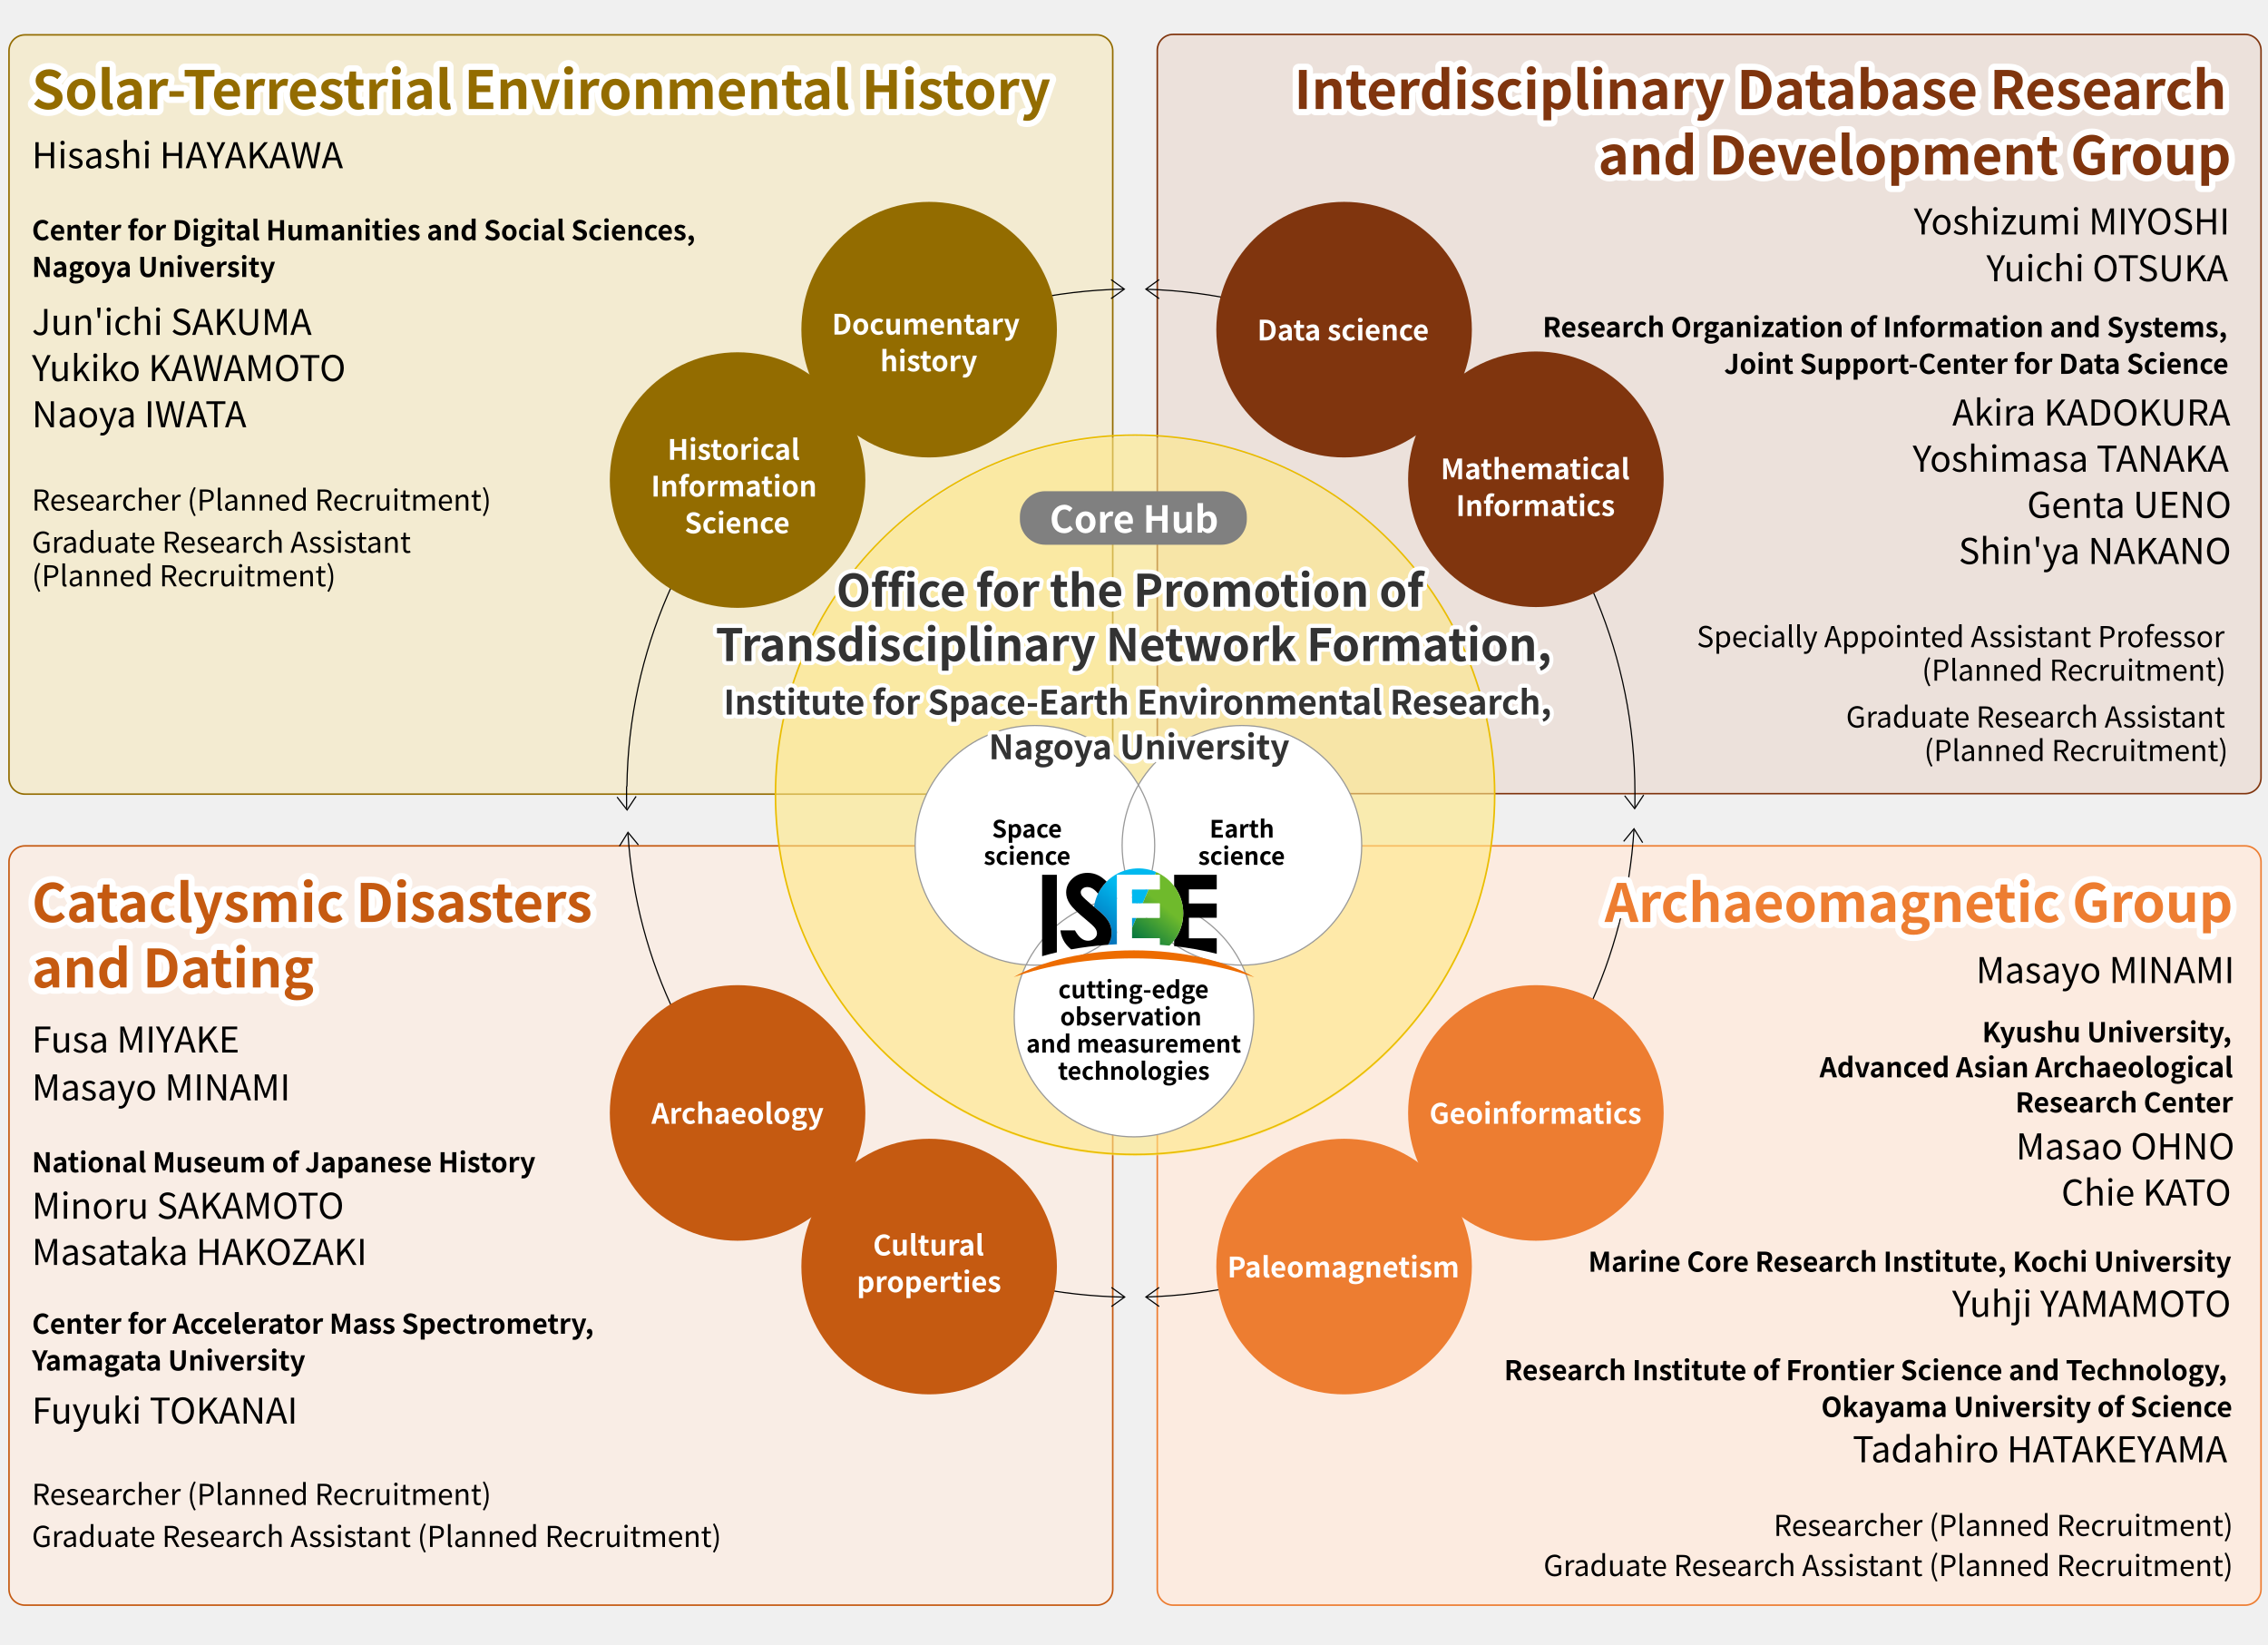
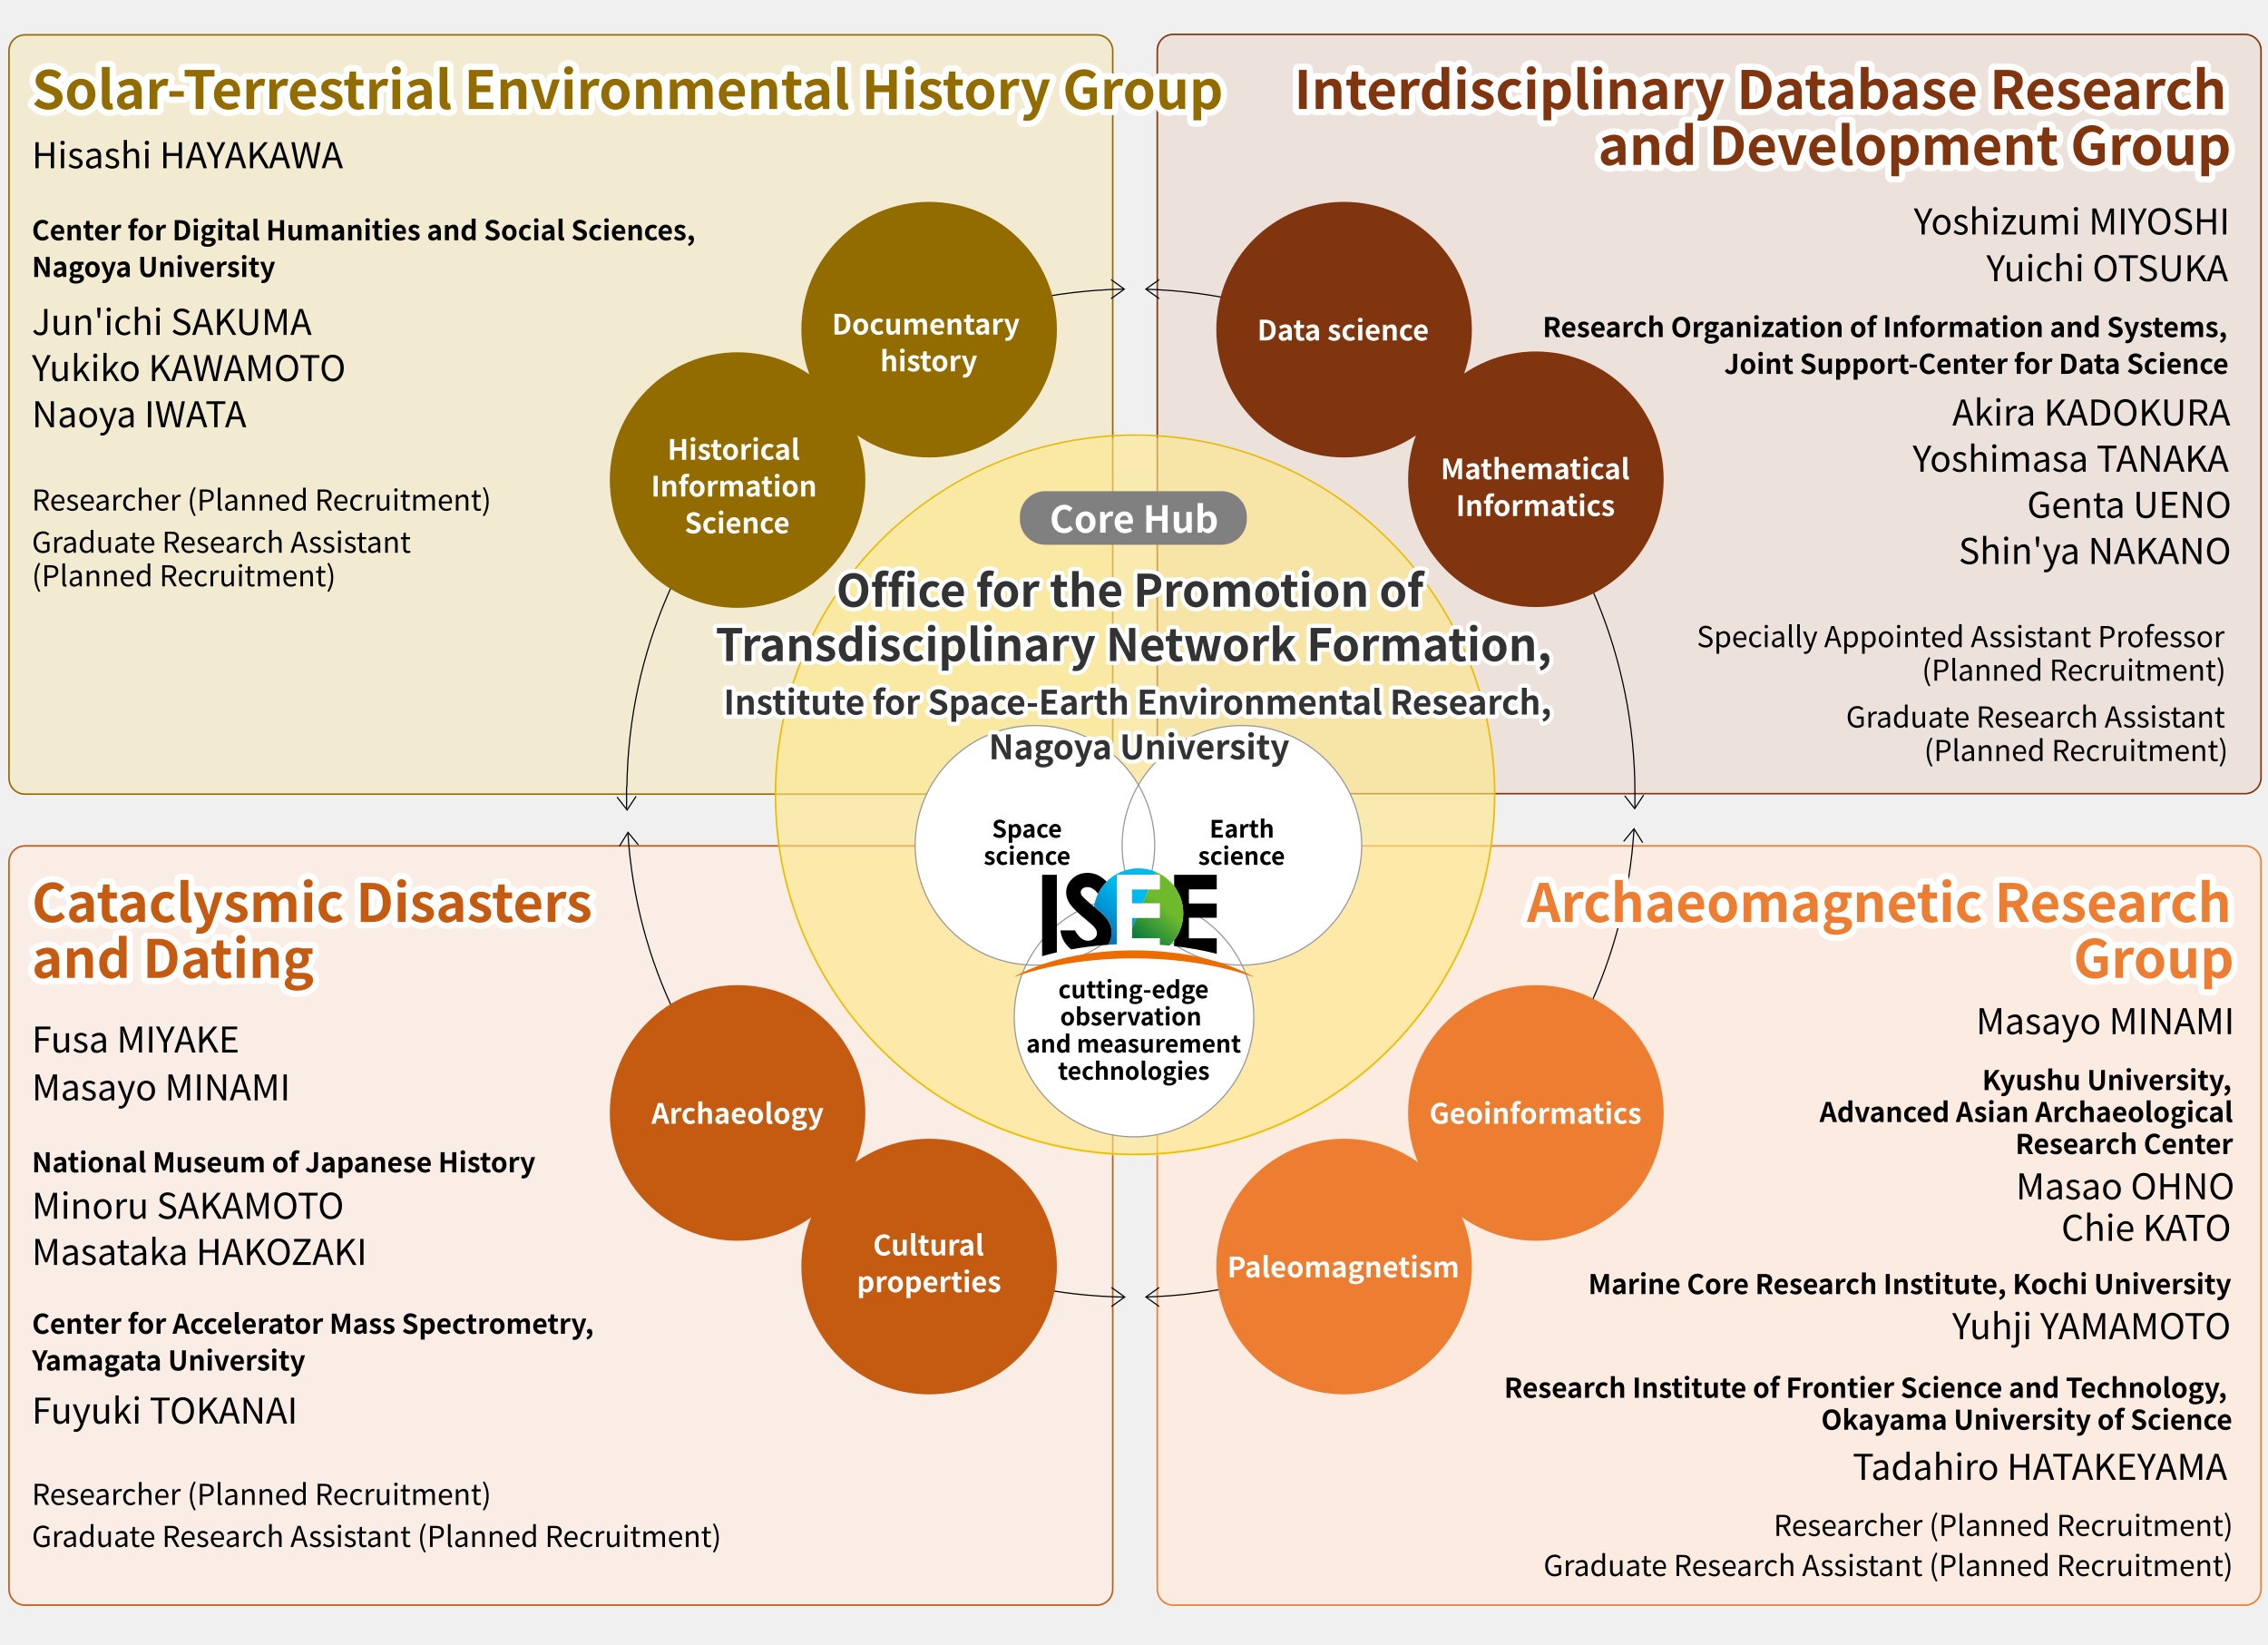
<svg xmlns="http://www.w3.org/2000/svg" width="1420" height="1029.466" viewBox="0 0 1420 1029.466">
  <defs>
-     <style>.cls-1{font-size:17.54px;}.cls-1,.cls-2,.cls-3,.cls-4,.cls-5,.cls-6,.cls-7,.cls-8,.cls-9,.cls-10,.cls-11,.cls-12,.cls-13,.cls-14{font-family:NotoSansCJKjp-Bold-90ms-RKSJ-H, 'Noto Sans CJK JP';font-weight:700;}.cls-1,.cls-3,.cls-15,.cls-7{fill:#fff;}.cls-16{fill:url(#linear-gradient-2);}.cls-2,.cls-13{fill:#333;}.cls-2,.cls-14{font-size:28px;}.cls-3{font-size:17.543px;}.cls-4{font-size:15px;}.cls-17,.cls-18,.cls-19,.cls-10,.cls-12,.cls-14,.cls-20{fill:none;}.cls-18{stroke:#eabd00;}.cls-18,.cls-19,.cls-20{stroke-miterlimit:10;}.cls-5{font-size:17px;}.cls-21{fill:#936c00;}.cls-22{font-size:22.19px;}.cls-22,.cls-23{font-family:NotoSansCJKjp-Regular-90ms-RKSJ-H, 'Noto Sans CJK JP';}.cls-6{fill:#80350e;}.cls-6,.cls-8,.cls-9,.cls-11,.cls-12{font-size:33px;}.cls-7{font-size:23.235px;}.cls-24{fill:#80350e;}.cls-8{fill:#c55a11;}.cls-9{fill:#ed7d31;}.cls-25{fill:#ed6c00;}.cls-19{stroke:#999;stroke-width:.75px;}.cls-26{fill:#c55a11;}.cls-27{fill:#fcebe0;stroke:#ed7d31;}.cls-27,.cls-28,.cls-29,.cls-30{stroke-width:.977px;}.cls-31{fill:#ffe783;opacity:.6;}.cls-10{stroke-width:5.105px;}.cls-10,.cls-12,.cls-14{stroke:#fff;stroke-linecap:round;stroke-linejoin:round;}.cls-10,.cls-13{font-size:21px;}.cls-11{fill:#936c00;}.cls-12{stroke-width:7.812px;}.cls-23{font-size:18px;}.cls-32{fill:#ed7d31;}.cls-28{fill:#ece1db;stroke:#80350e;}.cls-33{fill:gray;}.cls-34{letter-spacing:-.224em;}.cls-29{fill:#f3ebd1;stroke:#936c00;}.cls-35{fill:url(#linear-gradient);}.cls-14{stroke-width:5.105px;}.cls-30{fill:#f9ede5;stroke:#c55a11;}.cls-20{stroke:#000;stroke-width:.732px;}</style>
+     <style>.cls-1{font-size:17.54px;}.cls-1,.cls-2,.cls-3,.cls-4,.cls-5,.cls-6,.cls-7,.cls-8,.cls-9,.cls-10,.cls-11,.cls-12,.cls-13,.cls-14,.cls-15{font-family:NotoSansCJKjp-Bold-90ms-RKSJ-H, 'Noto Sans CJK JP';font-weight:700;}.cls-1,.cls-3,.cls-16,.cls-8{fill:#fff;}.cls-17{fill:url(#linear-gradient-2);}.cls-2,.cls-14{fill:#333;}.cls-2,.cls-15{font-size:28px;}.cls-3{font-size:17.543px;}.cls-4{font-size:15px;}.cls-18,.cls-19,.cls-6,.cls-20,.cls-11,.cls-13,.cls-15,.cls-21{fill:none;}.cls-19{stroke:#eabd00;}.cls-19,.cls-20,.cls-21{stroke-miterlimit:10;}.cls-5{font-size:17px;}.cls-22{fill:#936c00;}.cls-6{stroke-width:7.812px;}.cls-6,.cls-7,.cls-9,.cls-10,.cls-12,.cls-13{font-size:33px;}.cls-6,.cls-11,.cls-13,.cls-15{stroke:#fff;stroke-linecap:round;stroke-linejoin:round;}.cls-23{font-size:22.19px;}.cls-23,.cls-24{font-family:NotoSansCJKjp-Regular-90ms-RKSJ-H, 'Noto Sans CJK JP';}.cls-7{fill:#80350e;}.cls-8{font-size:23.235px;}.cls-25{fill:#80350e;}.cls-9{fill:#c55a11;}.cls-10{fill:#ed7d31;}.cls-26{fill:#ed6c00;}.cls-20{stroke:#999;stroke-width:.75px;}.cls-27{fill:#c55a11;}.cls-28{fill:#fcebe0;stroke:#ed7d31;}.cls-28,.cls-29,.cls-30,.cls-31{stroke-width:.977px;}.cls-32{fill:#ffe783;opacity:.6;}.cls-11{stroke-width:5.105px;}.cls-11,.cls-14{font-size:21px;}.cls-12{fill:#936c00;}.cls-13{stroke-width:7.812px;}.cls-24{font-size:18px;}.cls-33{fill:#ed7d31;}.cls-29{fill:#ece1db;stroke:#80350e;}.cls-34{fill:gray;}.cls-35{letter-spacing:-.224em;}.cls-30{fill:#f3ebd1;stroke:#936c00;}.cls-36{fill:url(#linear-gradient);}.cls-15{stroke-width:5.105px;}.cls-31{fill:#f9ede5;stroke:#c55a11;}.cls-21{stroke:#000;stroke-width:.732px;}</style>
    <linearGradient id="linear-gradient" x1="685.575" y1="584.538" x2="720.426" y2="543.004" gradientUnits="userSpaceOnUse">
      <stop offset="0" stop-color="#036eb7" />
      <stop offset=".6" stop-color="#00b9ef" />
    </linearGradient>
    <linearGradient id="linear-gradient-2" x1="645.086" y1="667.949" x2="738.505" y2="556.616" gradientUnits="userSpaceOnUse">
      <stop offset=".7" stop-color="#007440" />
      <stop offset=".9" stop-color="#6fba2c" />
    </linearGradient>
  </defs>
  <g id="severe-disaster">
-     <rect class="cls-30" x="5.633" y="529.529" width="691.05" height="475.314" rx="10" ry="10" />
-     <text class="cls-22" transform="translate(19.931 658.886)">
+     <rect class="cls-31" x="5.633" y="529.529" width="691.05" height="475.314" rx="10" ry="10" />
+     <text class="cls-23" transform="translate(19.931 658.886)">
      <tspan x="0" y="0">Fusa MIYAKE</tspan>
    </text>
    <text class="cls-5" transform="translate(19.931 733.883)">
      <tspan x="0" y="0">National Museum of Japanese History</tspan>
    </text>
-     <text class="cls-22" transform="translate(19.931 762.955)">
+     <text class="cls-23" transform="translate(19.931 762.955)">
      <tspan x="0" y="0">Minoru SAKAMOTO</tspan>
      <tspan x="0" y="28.893">Masataka HAKOZAKI</tspan>
    </text>
    <text class="cls-5" transform="translate(20.032 834.94)">
      <tspan x="0" y="0">Center for Accelerator Mass Spectrometry, </tspan>
      <tspan x="0" y="23">Yamagata University</tspan>
    </text>
-     <text class="cls-22" transform="translate(19.931 891.198)">
+     <text class="cls-23" transform="translate(19.931 891.198)">
      <tspan x="0" y="0">Fuyuki TOKANAI</tspan>
    </text>
-     <text class="cls-22" transform="translate(19.931 688.837)">
+     <text class="cls-23" transform="translate(19.931 688.837)">
      <tspan x="0" y="0">Masayo MINAMI</tspan>
    </text>
-     <polyline class="cls-20" points="695.859 817.879 704.186 811.93 695.875 805.959" />
-     <polyline class="cls-20" points="387.805 529.749 393.181 521.041 399.697 528.932" />
-     <path class="cls-20" d="M703.879,812.013c-164.565-3.141-300.246-127.541-310.724-290.21" />
-     <circle class="cls-26" cx="581.738" cy="792.884" r="80" />
+     <polyline class="cls-21" points="695.859 817.879 704.186 811.93 695.875 805.959" />
+     <polyline class="cls-21" points="387.805 529.749 393.181 521.041 399.697 528.932" />
+     <path class="cls-21" d="M703.879,812.013c-164.565-3.141-300.246-127.541-310.724-290.21" />
+     <circle class="cls-27" cx="581.738" cy="792.884" r="80" />
    <text class="cls-3" transform="translate(546.582 785.897)">
      <tspan x="0" y="0">Cultural</tspan>
      <tspan x="-10.166" y="23">properties</tspan>
    </text>
-     <circle class="cls-26" cx="461.799" cy="696.715" r="80" />
+     <circle class="cls-27" cx="461.799" cy="696.715" r="80" />
    <text class="cls-3" transform="translate(407.855 703.483)">
      <tspan x="0" y="0">Archaeology</tspan>
    </text>
-     <text class="cls-12" transform="translate(19.931 577.165)">
+     <text class="cls-6" transform="translate(19.931 577.165)">
      <tspan x="0" y="0">Cataclysmic Disasters </tspan>
-       <tspan x="0" y="41">and Dating</tspan>
-     </text>
-     <text class="cls-8" transform="translate(19.931 577.165)">
+       <tspan x="0" y="35">and Dating</tspan>
+     </text>
+     <text class="cls-9" transform="translate(19.931 577.165)">
      <tspan x="0" y="0">Cataclysmic Disasters </tspan>
-       <tspan x="0" y="41">and Dating</tspan>
+       <tspan x="0" y="35">and Dating</tspan>
    </text>
  </g>
  <g id="literature-science">
-     <rect class="cls-28" x="724.584" y="21.515" width="691.05" height="475.314" rx="10" ry="10" />
-     <text class="cls-22" transform="translate(1198.217 146.771)">
+     <rect class="cls-29" x="724.584" y="21.515" width="691.05" height="475.314" rx="10" ry="10" />
+     <text class="cls-23" transform="translate(1198.217 146.771)">
      <tspan x="0" y="0">Yoshizumi MIYOSHI</tspan>
    </text>
-     <text class="cls-22" transform="translate(1243.684 176.085)">
+     <text class="cls-23" transform="translate(1243.684 176.085)">
      <tspan x="0" y="0">Yuichi OTSUKA</tspan>
    </text>
-     <text class="cls-22" transform="translate(1222.335 266.383)">
+     <text class="cls-23" transform="translate(1222.335 266.383)">
      <tspan x="0" y="0">Akira KADOKURA</tspan>
      <tspan x="-24.829" y="28.893">Yoshimasa TANAKA</tspan>
      <tspan x="46.82" y="57.785">Genta UENO</tspan>
      <tspan x="3.973" y="86.678">Shin'ya NAKANO</tspan>
    </text>
-     <text class="cls-12" transform="translate(810.253 68.241)">
-       <tspan x="0" y="0">Interdisciplinary Database Research</tspan>
-       <tspan x="190.339" y="41">and Development Group</tspan>
-     </text>
    <text class="cls-6" transform="translate(810.253 68.241)">
      <tspan x="0" y="0">Interdisciplinary Database Research</tspan>
-       <tspan x="190.339" y="41">and Development Group</tspan>
-     </text>
-     <polyline class="cls-20" points="1029.11 497.671 1023.48 506.217 1017.199 498.137" />
-     <polyline class="cls-20" points="725.768 186.95 717.442 181.001 725.753 175.031" />
-     <path class="cls-20" d="M717.819,181.072c169.774,5.153,305.822,144.402,305.822,315.426,0,1.52-.011,7.587-.032,9.101" />
-     <circle class="cls-24" cx="841.537" cy="206.364" r="80" />
+       <tspan x="190.339" y="35">and Development Group</tspan>
+     </text>
+     <text class="cls-7" transform="translate(810.253 68.241)">
+       <tspan x="0" y="0">Interdisciplinary Database Research</tspan>
+       <tspan x="190.339" y="35">and Development Group</tspan>
+     </text>
+     <polyline class="cls-21" points="1029.11 497.671 1023.48 506.217 1017.199 498.137" />
+     <polyline class="cls-21" points="725.768 186.95 717.442 181.001 725.753 175.031" />
+     <path class="cls-21" d="M717.819,181.072c169.774,5.153,305.822,144.402,305.822,315.426,0,1.52-.011,7.587-.032,9.101" />
+     <circle class="cls-25" cx="841.537" cy="206.364" r="80" />
    <text class="cls-3" transform="translate(787.163 213.131)">
      <tspan x="0" y="0">Data science</tspan>
    </text>
-     <circle class="cls-24" cx="961.623" cy="300.029" r="80" />
+     <circle class="cls-25" cx="961.623" cy="300.029" r="80" />
    <text class="cls-1" transform="translate(902.006 300.031)">
      <tspan x="0" y="0">Mathematical</tspan>
      <tspan x="9.576" y="23">Informatics</tspan>
    </text>
    <text class="cls-5" transform="translate(965.835 211.047)">
      <tspan x="0" y="0">Research Organization of Information and Systems,</tspan>
      <tspan x="113.626" y="23">Joint Support-Center for Data Science</tspan>
    </text>
-     <text class="cls-23" transform="translate(1062.341 405.124)">
-       <tspan class="cls-34" x="0" y="0">​</tspan>
+     <text class="cls-24" transform="translate(1062.341 405.124)">
+       <tspan class="cls-35" x="0" y="0">​</tspan>
      <tspan x="0" y="0">Specially Appointed Assistant Professor</tspan>
      <tspan x="140.955" y="21">(Planned Recruitment)</tspan>
    </text>
-     <text class="cls-23" transform="translate(1155.797 455.407)">
+     <text class="cls-24" transform="translate(1155.797 455.407)">
      <tspan x="0" y="0">Graduate Research Assistant</tspan>
      <tspan x="48.869" y="21">(Planned Recruitment)</tspan>
    </text>
  </g>
  <g id="solar-terrestrial">
-     <rect class="cls-29" x="5.633" y="21.822" width="691.05" height="475.314" rx="10" ry="10" />
-     <text class="cls-22" transform="translate(19.931 105.29)">
+     <rect class="cls-30" x="5.633" y="21.822" width="691.05" height="475.314" rx="10" ry="10" />
+     <text class="cls-23" transform="translate(19.931 105.29)">
      <tspan x="0" y="0">Hisashi HAYAKAWA</tspan>
    </text>
    <text class="cls-5" transform="translate(19.931 150.399)">
      <tspan x="0" y="0">Center for Digital Humanities and Social Sciences, </tspan>
      <tspan x="0" y="23">Nagoya University</tspan>
    </text>
-     <text class="cls-22" transform="translate(19.954 209.673)">
+     <text class="cls-23" transform="translate(19.954 209.673)">
      <tspan x="0" y="0">Jun'ichi SAKUMA</tspan>
      <tspan x="0" y="28.893">Yukiko KAWAMOTO</tspan>
      <tspan x="0" y="57.785">Naoya IWATA</tspan>
    </text>
-     <text class="cls-23" transform="translate(19.931 319.61)">
+     <text class="cls-24" transform="translate(19.931 319.61)">
      <tspan x="0" y="0">Researcher (Planned Recruitment)</tspan>
    </text>
-     <text class="cls-23" transform="translate(19.931 346.027)">
+     <text class="cls-24" transform="translate(19.931 346.027)">
      <tspan x="0" y="0">Graduate Research Assistant</tspan>
      <tspan x="0" y="21">(Planned Recruitment)</tspan>
    </text>
-     <text class="cls-23" transform="translate(19.93 942.072)">
+     <text class="cls-24" transform="translate(19.93 942.072)">
      <tspan x="0" y="0">Researcher (Planned Recruitment)</tspan>
    </text>
-     <text class="cls-23" transform="translate(19.931 968.401)">
+     <text class="cls-24" transform="translate(19.931 968.401)">
      <tspan x="0" y="0">Graduate Research Assistant (Planned Recruitment)</tspan>
    </text>
+     <text class="cls-13" transform="translate(19.931 68.242)">
+       <tspan x="0" y="0">Solar-Terrestrial Environmental History Group</tspan>
+     </text>
    <text class="cls-12" transform="translate(19.931 68.242)">
-       <tspan x="0" y="0">Solar-Terrestrial Environmental History</tspan>
-     </text>
-     <text class="cls-11" transform="translate(19.931 68.242)">
-       <tspan x="0" y="0">Solar-Terrestrial Environmental History</tspan>
-     </text>
-     <path class="cls-20" d="M392.315,506.008c-.023-1.566-.034-8.133-.034-9.705,0-1.388.009-2.773.027-4.157" />
-     <polyline class="cls-20" points="398.258 498.509 392.628 507.054 386.347 498.975" />
-     <polyline class="cls-20" points="695.619 186.95 703.946 181.001 695.635 175.031" />
-     <path class="cls-20" d="M392.52,492.341c2.197-170.195,140.748-307.901,310.638-311.351" />
-     <circle class="cls-21" cx="581.738" cy="206.364" r="80" />
+       <tspan x="0" y="0">Solar-Terrestrial Environmental History Group</tspan>
+     </text>
+     <path class="cls-21" d="M392.315,506.008c-.023-1.566-.034-8.133-.034-9.705,0-1.388.009-2.773.027-4.157" />
+     <polyline class="cls-21" points="398.258 498.509 392.628 507.054 386.347 498.975" />
+     <polyline class="cls-21" points="695.619 186.95 703.946 181.001 695.635 175.031" />
+     <path class="cls-21" d="M392.52,492.341c2.197-170.195,140.748-307.901,310.638-311.351" />
+     <circle class="cls-22" cx="581.738" cy="206.364" r="80" />
    <text class="cls-3" transform="translate(520.882 209.434)">
      <tspan x="0" y="0">Documentary </tspan>
      <tspan x="30.199" y="23">history</tspan>
    </text>
-     <circle class="cls-21" cx="461.799" cy="300.529" r="80" />
+     <circle class="cls-22" cx="461.799" cy="300.529" r="80" />
    <text class="cls-3" transform="translate(417.924 287.835)">
      <tspan x="0" y="0">Historical </tspan>
      <tspan x="-10.315" y="23">Information </tspan>
      <tspan x="10.675" y="46">Science</tspan>
    </text>
  </g>
  <g id="archaeomagnetism">
-     <rect class="cls-27" x="724.584" y="529.529" width="691.05" height="475.314" rx="10" ry="10" />
-     <text class="cls-22" transform="translate(1237.207 615.393)">
+     <rect class="cls-28" x="724.584" y="529.529" width="691.05" height="475.314" rx="10" ry="10" />
+     <text class="cls-23" transform="translate(1237.207 647.396)">
      <tspan x="0" y="0">Masayo MINAMI</tspan>
    </text>
-     <text class="cls-5" transform="translate(1241.013 652.404)">
+     <text class="cls-5" transform="translate(1241.013 682.407)">
      <tspan x="0" y="0">Kyushu University,</tspan>
-       <tspan x="-101.794" y="22">Advanced Asian Archaeological</tspan>
-       <tspan x="20.808" y="44">Research Center</tspan>
-     </text>
-     <text class="cls-5" transform="translate(994.383 796.123)">
+       <tspan x="-101.794" y="20">Advanced Asian Archaeological</tspan>
+       <tspan x="20.808" y="40">Research Center</tspan>
+     </text>
+     <text class="cls-5" transform="translate(994.383 810.125)">
      <tspan x="0" y="0">Marine Core Research Institute, Kochi University</tspan>
    </text>
-     <text class="cls-5" transform="translate(941.716 864.023)">
+     <text class="cls-5" transform="translate(941.716 875.024)">
      <tspan x="0" y="0">Research Institute of Frontier Science and Technology,</tspan>
-       <tspan x="198.54" y="23">Okayama University of Science</tspan>
-     </text>
-     <text class="cls-22" transform="translate(1262.192 725.781)">
+       <tspan x="198.54" y="20">Okayama University of Science</tspan>
+     </text>
+     <text class="cls-23" transform="translate(1262.192 750.784)">
      <tspan x="0" y="0">Masao OHNO</tspan>
-       <tspan x="28.402" y="28.893">Chie KATO</tspan>
-     </text>
-     <text class="cls-22" transform="translate(1222.252 824.317)">
+       <tspan x="28.402" y="26">Chie KATO</tspan>
+     </text>
+     <text class="cls-23" transform="translate(1222.252 838.318)">
      <tspan x="0" y="0">Yuhji YAMAMOTO</tspan>
    </text>
-     <text class="cls-22" transform="translate(1159.966 915.377)">
+     <text class="cls-23" transform="translate(1159.966 926.378)">
      <tspan x="0" y="0">Tadahiro HATAKEYAMA</tspan>
    </text>
-     <polyline class="cls-20" points="725.768 817.879 717.442 811.93 725.753 805.959" />
-     <polyline class="cls-20" points="1016.576 526.727 1023.063 518.812 1028.47 527.5" />
-     <path class="cls-20" d="M1023.031,519.365c-10.005,161.806-141.939,287.517-305.042,292.554" />
-     <circle class="cls-32" cx="841.537" cy="792.884" r="80" />
+     <polyline class="cls-21" points="725.768 817.879 717.442 811.93 725.753 805.959" />
+     <polyline class="cls-21" points="1016.576 526.727 1023.063 518.812 1028.47 527.5" />
+     <path class="cls-21" d="M1023.031,519.365c-10.005,161.806-141.939,287.517-305.042,292.554" />
+     <circle class="cls-33" cx="841.537" cy="792.884" r="80" />
    <text class="cls-3" transform="translate(768.41 799.651)">
      <tspan x="0" y="0">Paleomagnetism</tspan>
    </text>
-     <circle class="cls-32" cx="961.623" cy="696.715" r="80" />
+     <circle class="cls-33" cx="961.623" cy="696.715" r="80" />
    <text class="cls-3" transform="translate(894.93 703.483)">
      <tspan x="0" y="0">Geoinformatics</tspan>
    </text>
-     <text class="cls-12" transform="translate(1004.668 577.165)">
-       <tspan x="0" y="0">Archaeomagnetic Group</tspan>
-     </text>
-     <text class="cls-9" transform="translate(1004.668 577.165)">
-       <tspan x="0" y="0">Archaeomagnetic Group</tspan>
-     </text>
-     <text class="cls-23" transform="translate(1110.482 961.509)">
+     <text class="cls-24" transform="translate(1110.482 961.509)">
      <tspan x="0" y="0">Researcher (Planned Recruitment)</tspan>
    </text>
-     <text class="cls-23" transform="translate(966.382 986.602)">
+     <text class="cls-24" transform="translate(966.382 986.602)">
      <tspan x="0" y="0">Graduate Research Assistant (Planned Recruitment)</tspan>
    </text>
+     <text class="cls-6" transform="translate(956.059 577.165)">
+       <tspan x="0" y="0">Archaeomagnetic Research</tspan>
+       <tspan x="342.106" y="35">Group</tspan>
+     </text>
+     <text class="cls-10" transform="translate(956.059 577.165)">
+       <tspan x="0" y="0">Archaeomagnetic Research</tspan>
+       <tspan x="342.106" y="35">Group</tspan>
+     </text>
  </g>
  <g id="isee-trans-disciplinary-network">
-     <circle class="cls-31" cx="710.813" cy="498.551" r="225.146" />
-     <circle class="cls-18" cx="710.675" cy="497.529" r="225.146" />
-     <circle class="cls-15" cx="647.964" cy="529.184" r="75" />
-     <circle class="cls-15" cx="777.564" cy="529.184" r="75" />
-     <circle class="cls-15" cx="710" cy="636.674" r="75" />
-     <circle class="cls-19" cx="647.964" cy="529.184" r="75" />
-     <circle class="cls-19" cx="777.564" cy="529.184" r="75" />
-     <circle class="cls-19" cx="710" cy="636.674" r="75" />
-     <text class="cls-14" transform="translate(523.624 379.831)">
+     <circle class="cls-32" cx="710.813" cy="498.551" r="225.146" />
+     <circle class="cls-19" cx="710.675" cy="497.529" r="225.146" />
+     <circle class="cls-16" cx="647.964" cy="529.184" r="75" />
+     <circle class="cls-16" cx="777.564" cy="529.184" r="75" />
+     <circle class="cls-16" cx="710" cy="636.674" r="75" />
+     <circle class="cls-20" cx="647.964" cy="529.184" r="75" />
+     <circle class="cls-20" cx="777.564" cy="529.184" r="75" />
+     <circle class="cls-20" cx="710" cy="636.674" r="75" />
+     <text class="cls-15" transform="translate(523.624 379.831)">
      <tspan x="0" y="0">Office for the Promotion of </tspan>
      <tspan x="-75.585" y="34">Transdisciplinary Network Formation,</tspan>
    </text>
    <text class="cls-2" transform="translate(523.624 379.831)">
      <tspan x="0" y="0">Office for the Promotion of </tspan>
      <tspan x="-75.585" y="34">Transdisciplinary Network Formation,</tspan>
    </text>
-     <text class="cls-10" transform="translate(448.32 447.317)">
+     <text class="cls-11" transform="translate(448.32 447.317)">
      <tspan x="0" y="0" xml:space="preserve"> Institute for Space-Earth Environmental Research,</tspan>
      <tspan x="165.94" y="28" xml:space="preserve"> Nagoya University</tspan>
    </text>
-     <text class="cls-13" transform="translate(448.32 447.317)">
+     <text class="cls-14" transform="translate(448.32 447.317)">
      <tspan x="0" y="0" xml:space="preserve"> Institute for Space-Earth Environmental Research,</tspan>
      <tspan x="165.94" y="28" xml:space="preserve"> Nagoya University</tspan>
    </text>
-     <rect class="cls-33" x="638.551" y="307.496" width="142.095" height="33.514" rx="15.859" ry="15.859" />
-     <text class="cls-7" transform="translate(657.185 333.471)">
+     <rect class="cls-34" x="638.551" y="307.496" width="142.095" height="33.514" rx="15.859" ry="15.859" />
+     <text class="cls-8" transform="translate(657.185 333.471)">
      <tspan x="0" y="0">Core Hub</tspan>
    </text>
    <text class="cls-4" transform="translate(662.609 624.936)">
      <tspan x="0" y="0">cutting-edge</tspan>
      <tspan x="1.14" y="17">observation </tspan>
      <tspan x="-20.062" y="34">and measurement</tspan>
      <tspan x="-.255" y="51">technologies</tspan>
    </text>
    <text class="cls-4" transform="translate(757.299 524.371)">
      <tspan x="0" y="0">Earth</tspan>
      <tspan x="-7.155" y="17">science</tspan>
    </text>
    <text class="cls-4" transform="translate(621.059 524.37)">
      <tspan x="0" y="0">Space</tspan>
      <tspan x="-5.168" y="17">science</tspan>
    </text>
-     <path class="cls-17" d="M687.492,559.434c-2.19-2.74-4.416-4.116-6.678-4.116-1.22,0-2.218.327-2.995.979-.776.654-1.164,1.391-1.164,2.209s.277,1.596.832,2.326c.754.975,3.027,3.067,6.82,6.278.228.19.435.364.65.546.351-2.395,1.012-4.783,2.019-7.111.163-.377.338-.746.515-1.111Z" />
-     <path class="cls-17" d="M688.526,557.502c.058-.1.117-.199.178-.299-.061.1-.119.199-.178.299Z" />
-     <path class="cls-17" d="M687.919,558.598c.055-.103.107-.209.164-.31-.057.101-.109.207-.164.31Z" />
-     <path class="cls-17" d="M689.196,556.412c.041-.065.084-.129.127-.192-.043.063-.086.128-.127.192Z" />
+     <path class="cls-18" d="M687.492,559.434c-2.19-2.74-4.416-4.116-6.678-4.116-1.22,0-2.218.327-2.995.979-.776.654-1.164,1.391-1.164,2.209s.277,1.596.832,2.326c.754.975,3.027,3.067,6.82,6.278.228.19.435.364.65.546.351-2.395,1.012-4.783,2.019-7.111.163-.377.338-.746.515-1.111Z" />
+     <path class="cls-18" d="M688.526,557.502c.058-.1.117-.199.178-.299-.061.1-.119.199-.178.299Z" />
+     <path class="cls-18" d="M687.919,558.598c.055-.103.107-.209.164-.31-.057.101-.109.207-.164.31Z" />
+     <path class="cls-18" d="M689.196,556.412c.041-.065.084-.129.127-.192-.043.063-.086.128-.127.192Z" />
    <path d="M738.528,582.854c-.916,2.115-2.064,4.057-3.395,5.814v3.607c9.419,1.057,18.369,2.691,26.675,4.822v-9.725h-17.439v-12.856h17.439v-8.935h-17.439v-8.836h17.439v-9.102h-26.675v7.092c5.909,7.81,7.561,18.488,3.395,28.117Z" />
-     <path class="cls-35" d="M708.649,556.746h10.573l-3.823,8.836h-6.75v-8.836ZM708.649,581.179l2.883-6.661h-2.883v6.661ZM689.196,556.412c-.169.26-.332.523-.492.791-.061.1-.119.199-.178.299-.151.259-.3.52-.443.785-.057.101-.109.207-.164.31-.144.275-.289.553-.427.836h0c-.177.365-.352.734-.515,1.111-1.008,2.328-1.669,4.717-2.019,7.111,3.154,2.645,5.1,4.342,5.806,5.068,1.886,1.904,3.222,3.726,4.01,5.464.788,1.738,1.181,3.638,1.181,5.697,0,2.88-.727,5.394-2.156,7.552,1.857-.129,3.73-.236,5.617-.32v-43.473h23.746l.745-1.72c-10.903-4.719-23.149-1.977-31.056,5.96-1.303,1.308-2.486,2.757-3.527,4.336-.043.063-.086.128-.127.192Z" />
-     <path class="cls-16" d="M735.133,554.737c-2.826-3.736-6.62-6.819-11.227-8.812l-.745,1.72h2.928v9.102h-6.866l-3.823,8.836h10.689v8.935h-14.557l-2.883,6.661v6.194h17.439v4.076c2.058.145,4.098.318,6.117.516,1.053-1.01,2.031-2.113,2.927-3.297,1.331-1.758,2.479-3.699,3.395-5.814,4.166-9.629,2.514-20.307-3.395-28.117Z" />
+     <path class="cls-36" d="M708.649,556.746h10.573l-3.823,8.836h-6.75v-8.836ZM708.649,581.179l2.883-6.661h-2.883v6.661ZM689.196,556.412c-.169.26-.332.523-.492.791-.061.1-.119.199-.178.299-.151.259-.3.52-.443.785-.057.101-.109.207-.164.31-.144.275-.289.553-.427.836h0c-.177.365-.352.734-.515,1.111-1.008,2.328-1.669,4.717-2.019,7.111,3.154,2.645,5.1,4.342,5.806,5.068,1.886,1.904,3.222,3.726,4.01,5.464.788,1.738,1.181,3.638,1.181,5.697,0,2.88-.727,5.394-2.156,7.552,1.857-.129,3.73-.236,5.617-.32v-43.473h23.746l.745-1.72c-10.903-4.719-23.149-1.977-31.056,5.96-1.303,1.308-2.486,2.757-3.527,4.336-.043.063-.086.128-.127.192Z" />
+     <path class="cls-17" d="M735.133,554.737c-2.826-3.736-6.62-6.819-11.227-8.812l-.745,1.72h2.928v9.102h-6.866l-3.823,8.836h10.689v8.935h-14.557l-2.883,6.661v6.194h17.439v4.076c2.058.145,4.098.318,6.117.516,1.053-1.01,2.031-2.113,2.927-3.297,1.331-1.758,2.479-3.699,3.395-5.814,4.166-9.629,2.514-20.307-3.395-28.117Z" />
    <path d="M661.704,547.644h-9.234v50.946c2.986-.875,6.066-1.684,9.234-2.422v-48.524Z" />
-     <path class="cls-15" d="M726.089,556.746v-9.102h-26.674v43.473c1.659-.076,3.328-.135,5.009-.174,1.8-.041,3.61-.064,5.433-.064,5.516,0,10.936.197,16.232.57v-4.076h-17.439v-12.856h17.439v-8.935h-17.439v-8.836h17.439Z" />
+     <path class="cls-16" d="M726.089,556.746v-9.102h-26.674v43.473c1.659-.076,3.328-.135,5.009-.174,1.8-.041,3.61-.064,5.433-.064,5.516,0,10.936.197,16.232.57v-4.076h-17.439v-12.856h17.439v-8.935h-17.439v-8.836h17.439Z" />
    <path d="M688.704,557.203c.16-.268.323-.531.492-.791-.169.26-.332.523-.492.791Z" />
    <path d="M687.919,558.598c-.144.275-.289.553-.427.836h0c.138-.283.282-.561.427-.836Z" />
    <path d="M692.851,551.884c-1.303,1.308-2.486,2.756-3.527,4.336,1.041-1.579,2.225-3.028,3.527-4.336Z" />
    <path d="M688.083,558.287c.144-.266.292-.526.443-.785-.151.259-.3.52-.443.785Z" />
    <path d="M694.773,578.189c-.788-1.738-2.124-3.559-4.01-5.464-.706-.727-2.651-2.424-5.806-5.068-.216-.182-.422-.355-.65-.546-3.793-3.211-6.066-5.304-6.82-6.278-.555-.73-.832-1.506-.832-2.326s.388-1.555,1.164-2.209c.777-.652,1.775-.979,2.995-.979,2.262,0,4.487,1.376,6.678,4.116.138-.283.282-.561.427-.836.055-.103.107-.209.164-.31.144-.266.292-.526.443-.785.058-.1.117-.199.178-.299.16-.268.323-.531.492-.791.041-.065.084-.129.127-.192,1.041-1.58,2.225-3.028,3.527-4.336h0c-1.731-1.716-3.375-2.981-4.927-3.775-2.206-1.129-4.528-1.694-6.968-1.694-3.791,0-6.978,1.212-9.561,3.638-2.583,2.425-3.875,5.331-3.875,8.72,0,2.347.776,4.7,2.329,7.059,1.553,2.358,4.992,5.708,10.316,10.049,2.795,2.281,4.603,3.976,5.424,5.083.82,1.107,1.23,2.215,1.23,3.321,0,1.218-.543,2.292-1.63,3.222-1.087.93-2.429,1.397-4.025,1.397-3.062,0-5.767-2.16-8.118-6.478h-9.123c.692,6.07,4.145,9.859,6.742,11.891,7.069-1.287,14.488-2.24,22.174-2.809.319-.023.639-.047.959-.068,1.43-2.158,2.156-4.672,2.156-7.552,0-2.06-.393-3.959-1.181-5.697Z" />
-     <path class="cls-25" d="M785.36,611.787c-17.981-10.297-45.105-16.853-75.449-16.853s-57.289,6.516-75.271,16.752c21.049-7.379,47.059-11.742,75.217-11.742s54.405,4.402,75.504,11.844Z" />
+     <path class="cls-26" d="M785.36,611.787c-17.981-10.297-45.105-16.853-75.449-16.853s-57.289,6.516-75.271,16.752c21.049-7.379,47.059-11.742,75.217-11.742s54.405,4.402,75.504,11.844Z" />
  </g>
</svg>
